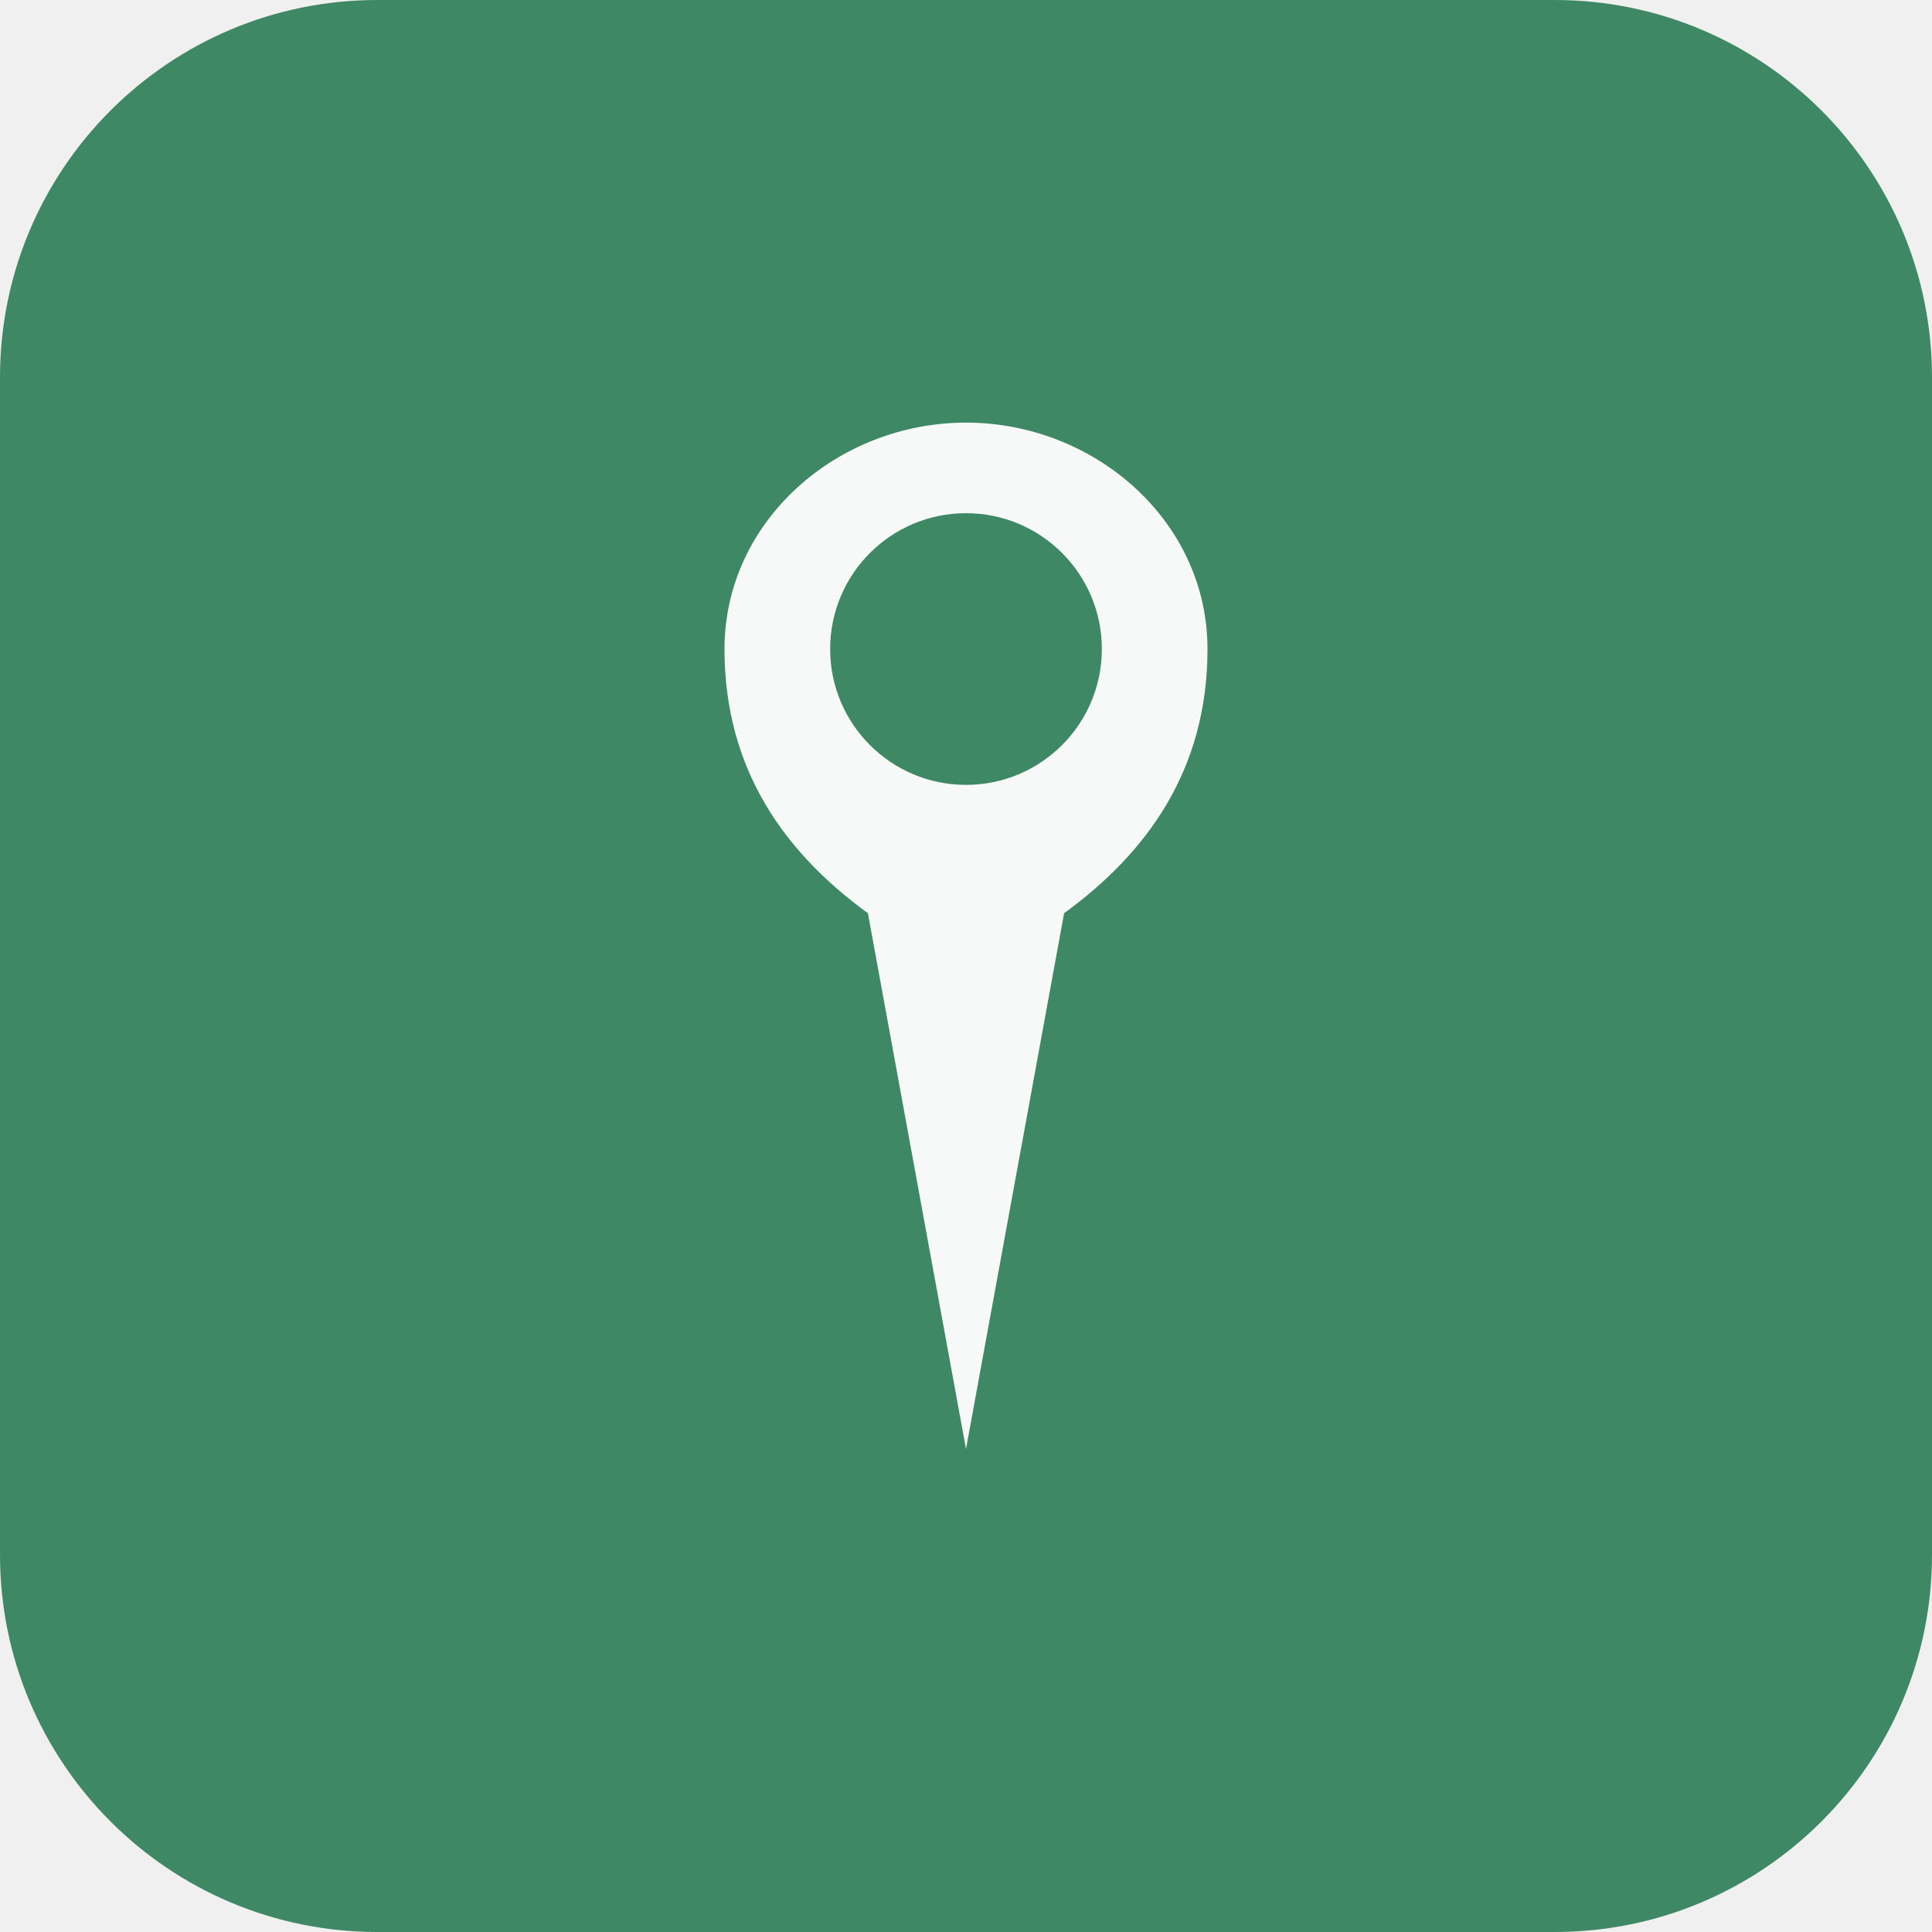
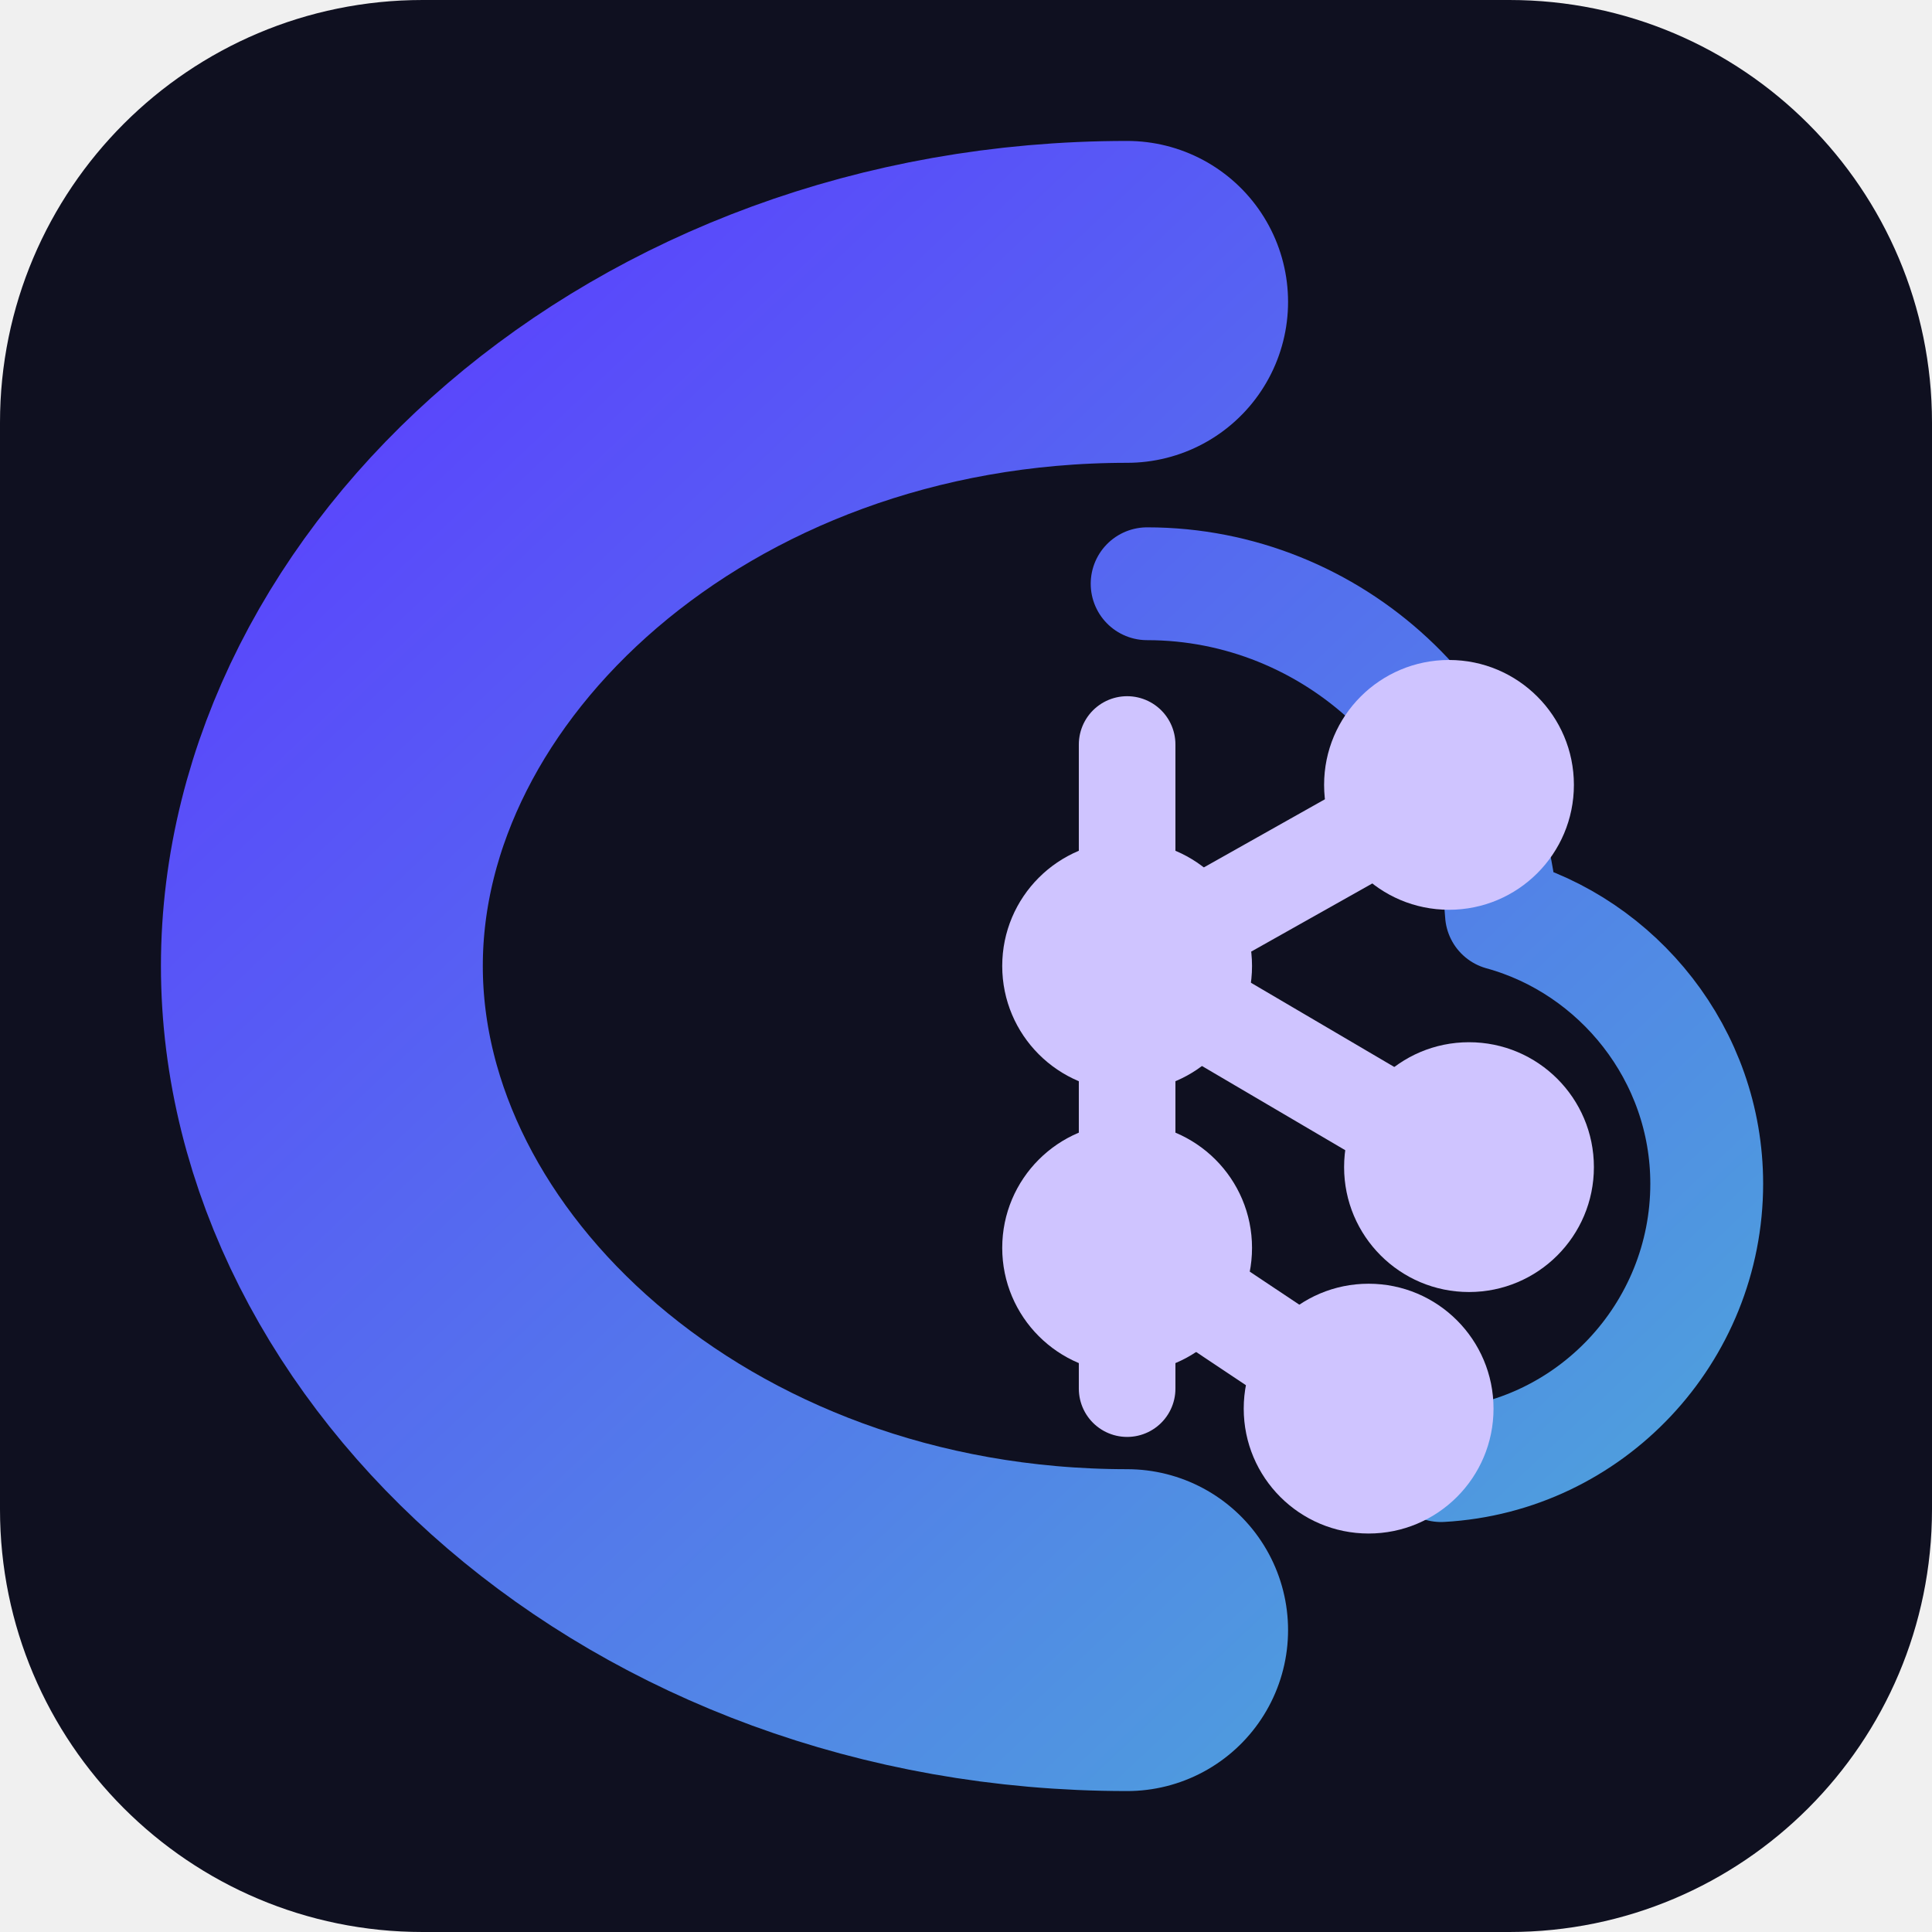
<svg xmlns="http://www.w3.org/2000/svg" viewBox="0 0 512 512" fill="none">
-   <rect width="512" height="512" rx="100" fill="#3f8866" />
-   <path d="M256 112C222 112 192 138 192 172c0 32 16 54 38 70L256 384l26-142c22-16 38-38 38-70 0-34-30-60-64-60z" fill="white" opacity="0.95" />
-   <circle cx="256" cy="172" r="36" fill="#3f8866" />
+   <rect width="512" height="512" rx="112" fill="#0F1020" />
+   <defs>
+     <linearGradient id="cognia-pwa-512" x1="85.3" y1="64" x2="448" y2="448" gradientUnits="userSpaceOnUse">
+       <stop stop-color="#5B3EFF" />
+       <stop offset="1" stop-color="#4DA8DA" />
+     </linearGradient>
+   </defs>
+   <path d="M298.7 80C177 80 85.3 165.3 85.3 256S177 432 298.7 432" fill="none" stroke="url(#cognia-pwa-512)" stroke-width="85.3" stroke-linecap="round" />
+   <path d="M304 154.7c49.1 0 90.7 38.4 93.9 87.5 30.9 8.5 54.4 37.3 54.4 71.5 0 39.5-30.9 72.5-70.4 74.7" fill="none" stroke="url(#cognia-pwa-512)" stroke-width="29.9" stroke-linecap="round" stroke-linejoin="round" />
+   <path d="M298.7 197.3V368M298.7 256l85.3-48M298.7 256l90.7 53.3M298.7 330.7l64 42.7" fill="none" stroke="#CFC4FF" stroke-width="25.6" stroke-linecap="round" />
+   <circle cx="298.7" cy="256" r="33.1" fill="#CFC4FF" />
+   <circle cx="384" cy="208" r="33.1" fill="#CFC4FF" />
+   <circle cx="389.3" cy="309.3" r="33.1" fill="#CFC4FF" />
+   <circle cx="362.7" cy="373.3" r="33.1" fill="#CFC4FF" />
+   <circle cx="298.7" cy="330.7" r="33.1" fill="#CFC4FF" />
</svg>
